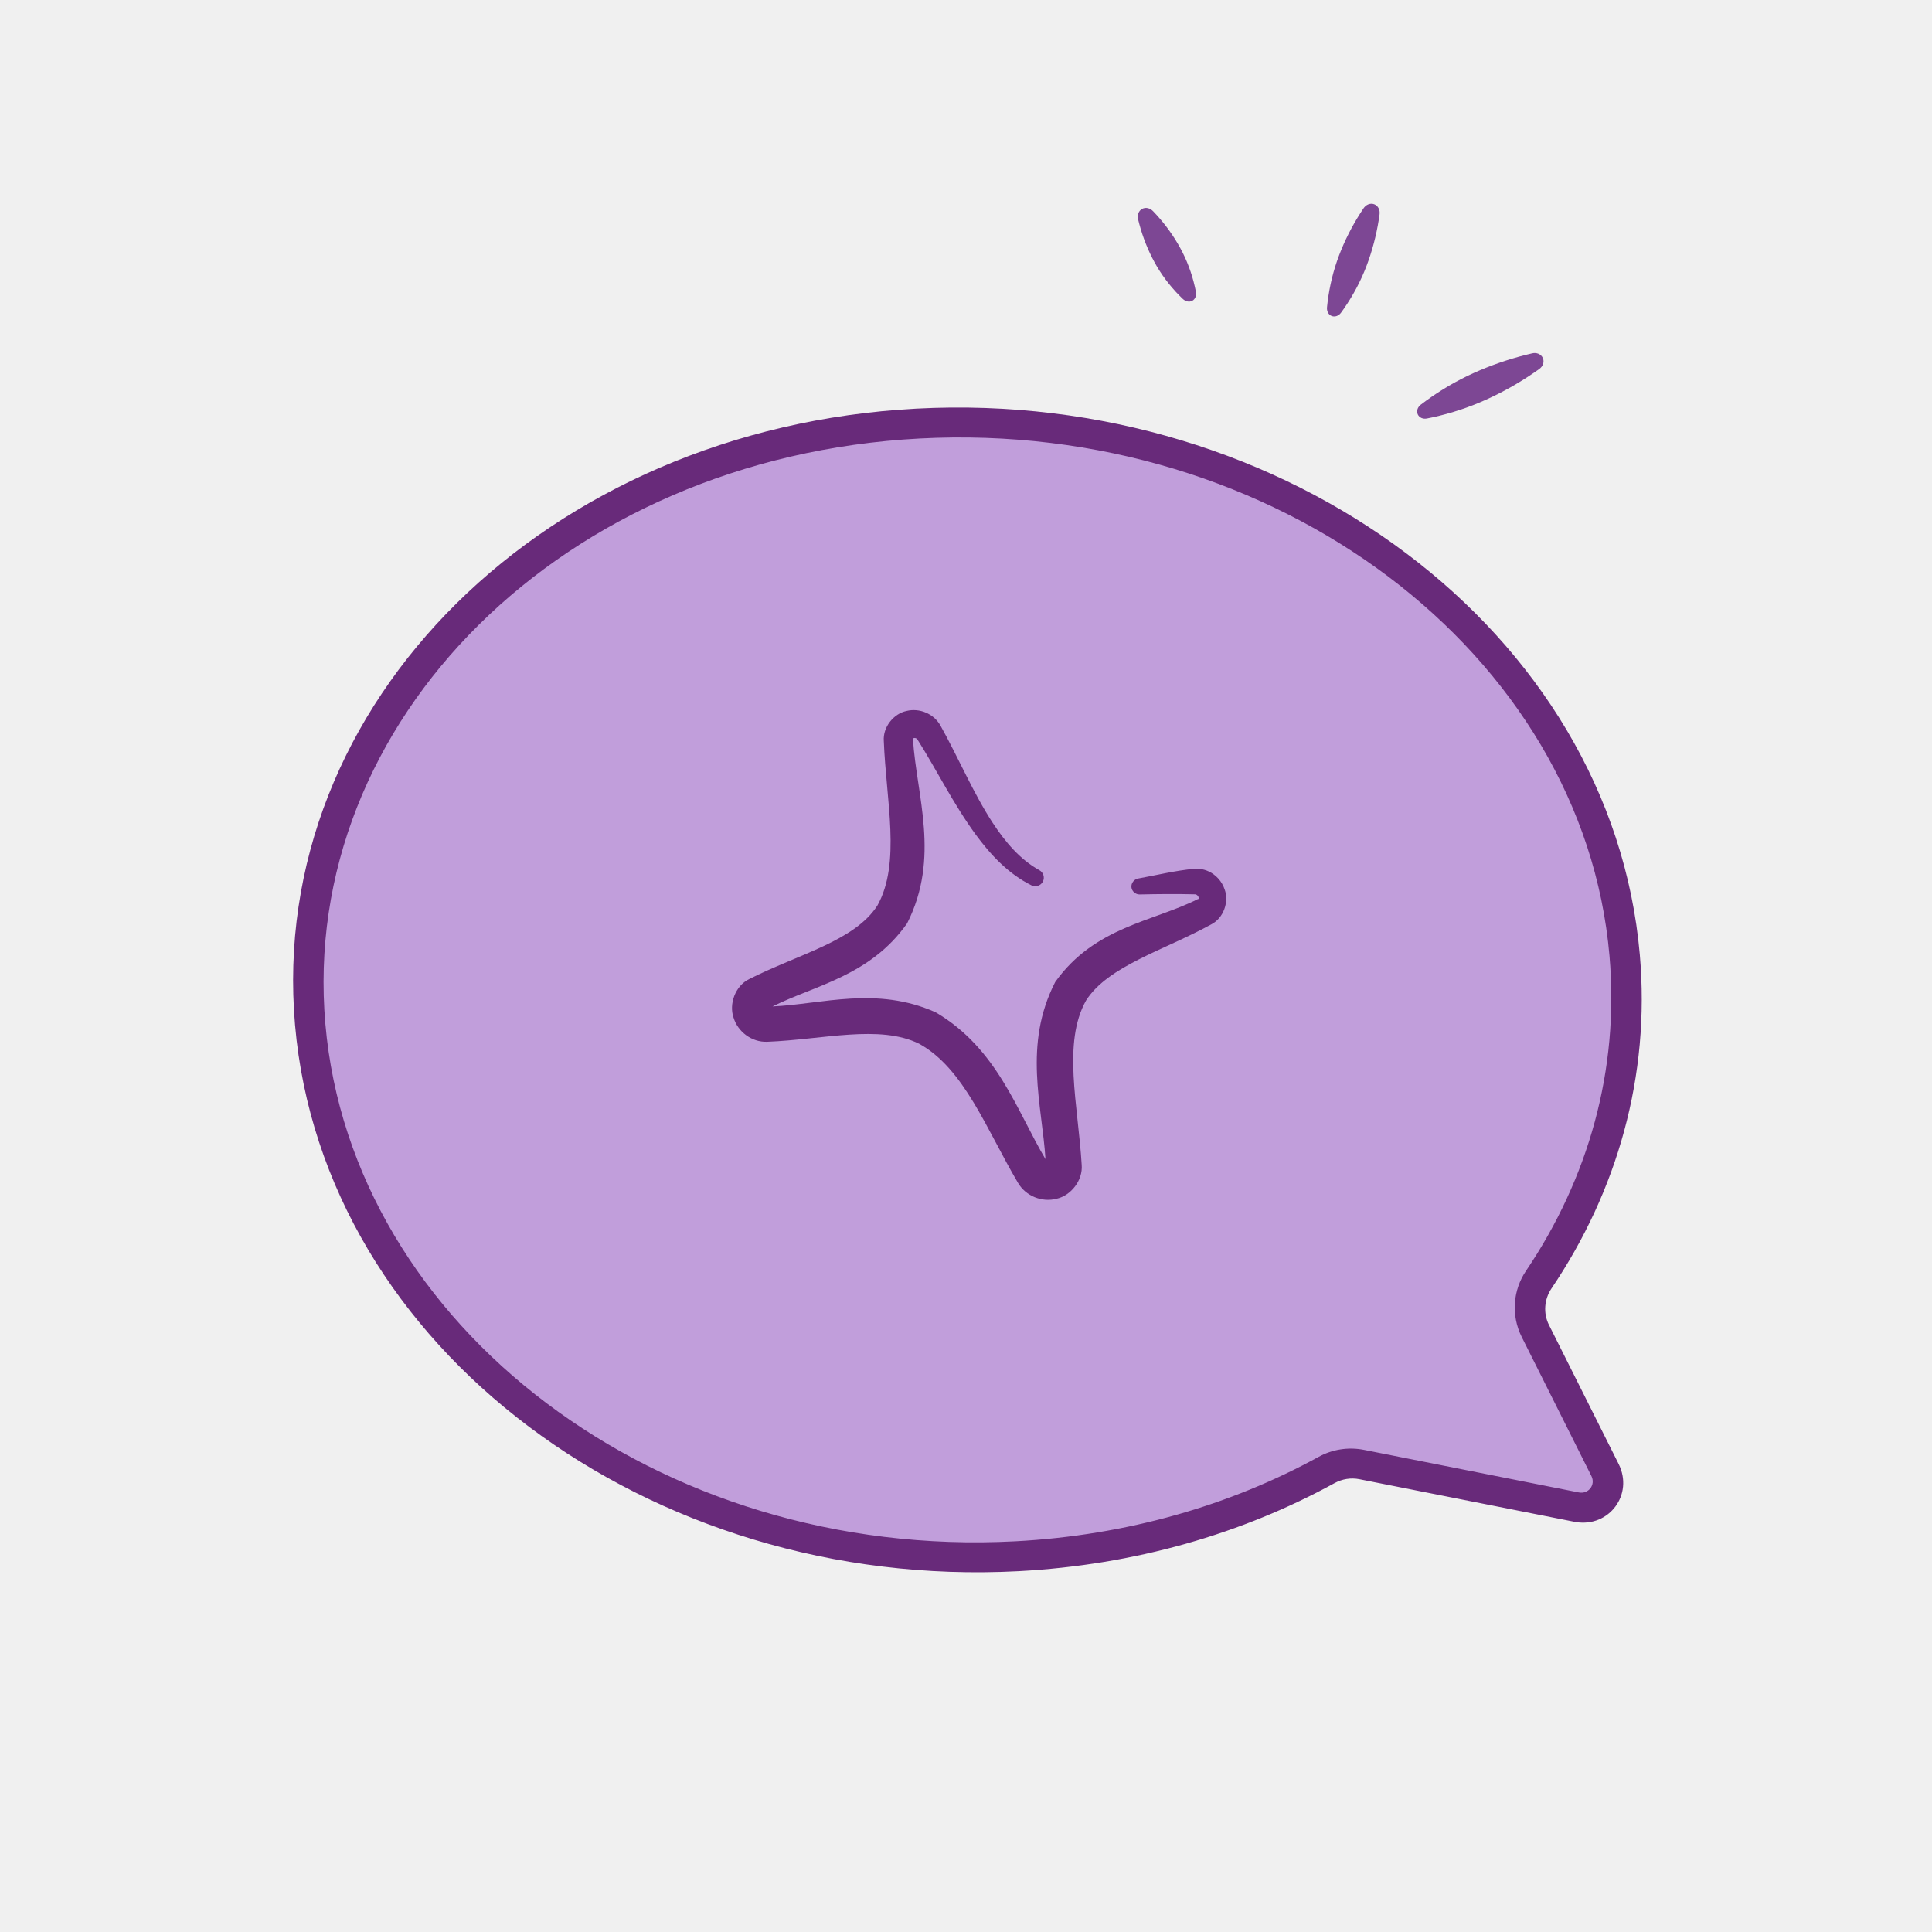
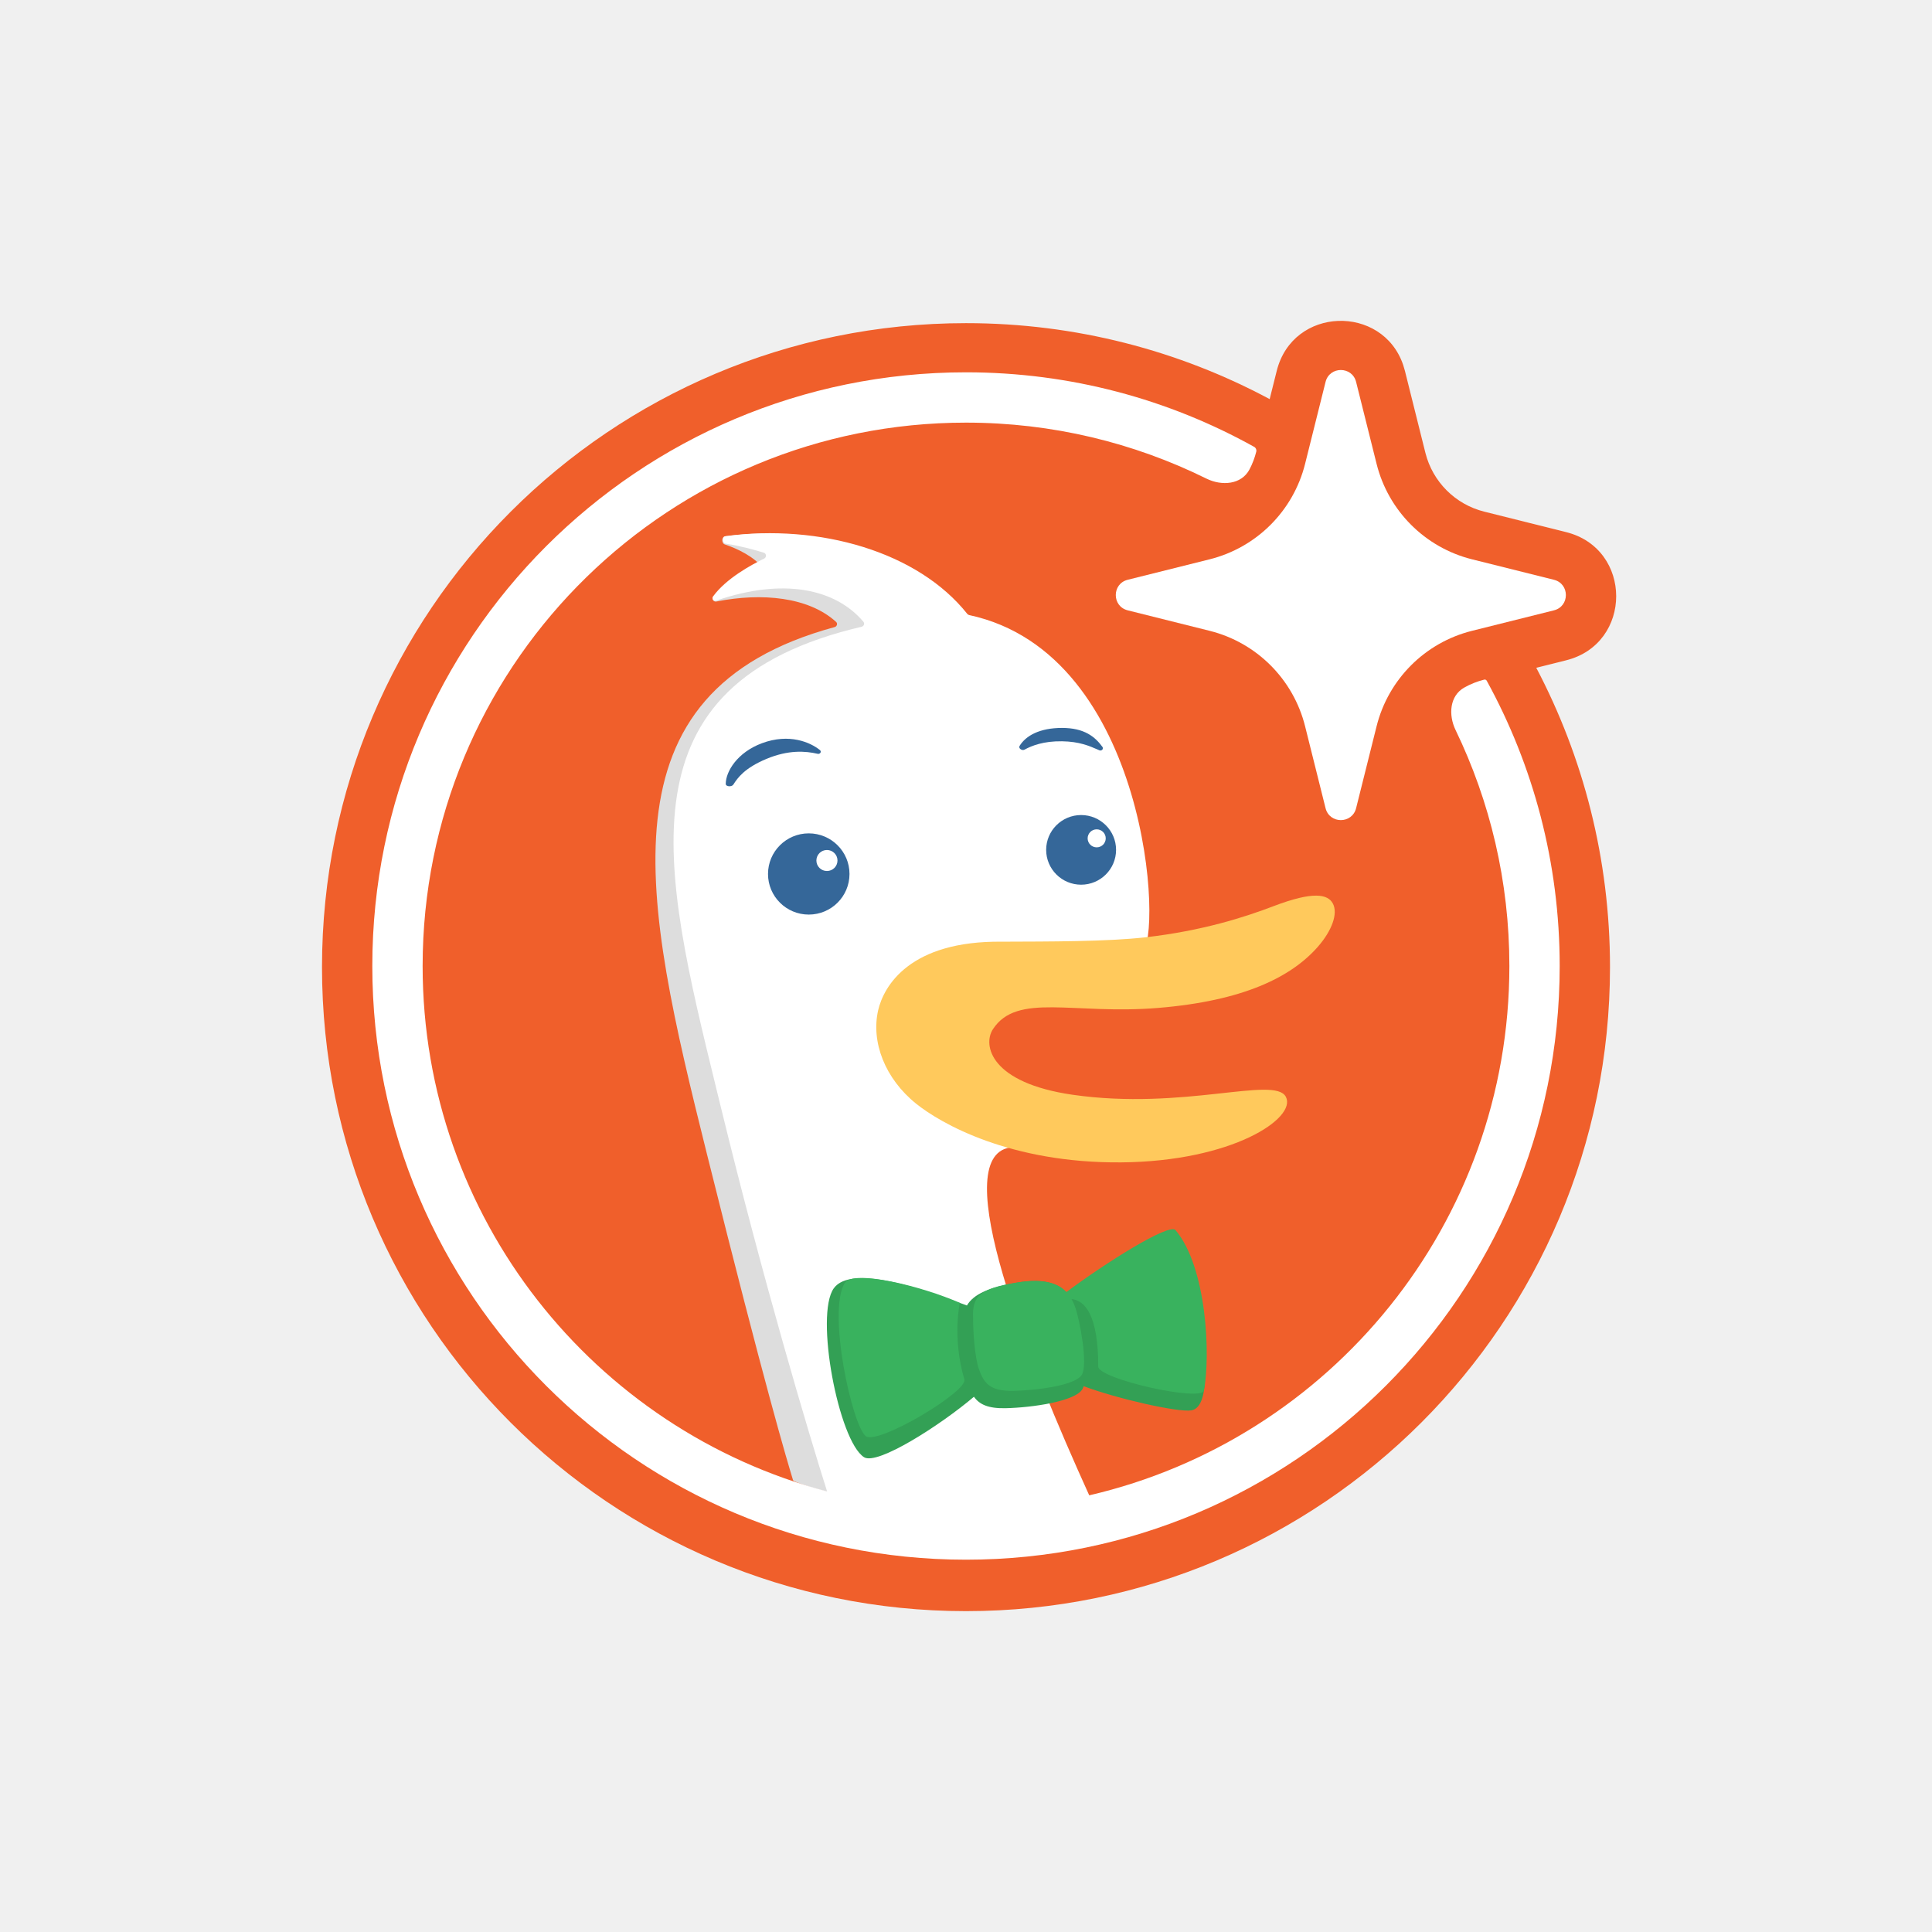
<svg xmlns="http://www.w3.org/2000/svg" width="96" height="96" viewBox="0 0 96 96" fill="none">
-   <path d="M15.415 50.911C14.06 35.369 27.581 21.999 45.617 21.047C63.653 20.095 79.373 31.922 80.728 47.464C81.24 53.331 79.631 58.888 76.461 63.584C75.957 64.33 75.873 65.299 76.292 66.137L79.752 73.042C80.247 74.031 79.427 75.102 78.339 74.887L67.662 72.772C67.058 72.653 66.442 72.756 65.919 73.042C61.454 75.492 56.215 77.028 50.526 77.328C32.491 78.28 16.771 66.453 15.415 50.911Z" fill="#C19EDB" />
-   <path d="M45.043 35.328C45.691 35.167 46.397 35.466 46.725 36.043C47.651 37.704 48.355 39.4 49.332 40.895C49.955 41.845 50.697 42.718 51.646 43.24C51.743 43.293 51.815 43.383 51.847 43.489C51.88 43.596 51.87 43.71 51.819 43.808C51.769 43.906 51.681 43.98 51.575 44.014C51.469 44.049 51.354 44.042 51.255 43.993C50.093 43.417 49.215 42.462 48.491 41.481C47.36 39.935 46.538 38.243 45.577 36.729C45.539 36.678 45.443 36.654 45.391 36.681C45.339 36.71 45.358 36.724 45.365 36.731C45.541 39.526 46.726 42.608 45.081 45.868C45.077 45.876 45.072 45.884 45.067 45.892C43.231 48.49 40.505 48.956 38.387 50.009C40.837 49.9 43.544 48.986 46.489 50.299C49.551 52.094 50.519 55.187 51.95 57.598C51.78 54.908 50.831 51.923 52.428 48.805C52.431 48.799 52.435 48.793 52.438 48.787C54.399 46.041 57.323 45.79 59.526 44.673C59.535 44.674 59.536 44.683 59.547 44.674C59.556 44.666 59.567 44.641 59.561 44.604C59.557 44.579 59.548 44.554 59.532 44.531C59.525 44.519 59.515 44.507 59.505 44.498C59.474 44.468 59.442 44.449 59.405 44.439C58.511 44.416 57.569 44.423 56.626 44.445C56.528 44.447 56.43 44.408 56.354 44.341C56.278 44.274 56.23 44.184 56.22 44.087C56.21 43.99 56.239 43.892 56.3 43.811C56.361 43.73 56.449 43.672 56.545 43.655C57.464 43.489 58.384 43.258 59.362 43.168C59.695 43.145 60.034 43.248 60.298 43.441C60.386 43.505 60.467 43.578 60.539 43.658C60.679 43.814 60.788 44 60.854 44.201C61.073 44.791 60.816 45.616 60.176 45.938C57.83 47.226 55.063 47.996 53.969 49.708C53.967 49.711 53.965 49.715 53.962 49.719C52.786 51.82 53.569 54.902 53.748 57.88C53.815 58.654 53.211 59.408 52.504 59.564C51.776 59.756 50.968 59.433 50.582 58.773C49.018 56.123 47.913 53.097 45.673 51.863C43.704 50.893 40.906 51.656 38.121 51.765C37.347 51.794 36.661 51.264 36.45 50.564C36.216 49.9 36.525 48.985 37.236 48.645C39.658 47.421 42.459 46.757 43.589 45.008C43.592 45.003 43.595 44.998 43.599 44.993C44.775 42.882 44.029 39.782 43.916 36.823C43.863 36.124 44.411 35.459 45.043 35.328Z" fill="#682A7A" />
-   <path fill-rule="evenodd" clip-rule="evenodd" d="M45.539 20.304C63.893 19.336 80.081 31.385 81.481 47.437C82.008 53.482 80.349 59.199 77.097 64.016C76.726 64.565 76.677 65.258 76.967 65.836L80.427 72.74C81.186 74.257 79.959 75.899 78.304 75.63L78.225 75.615L67.548 73.501C67.129 73.418 66.692 73.487 66.311 73.696C61.751 76.198 56.404 77.765 50.604 78.071C32.25 79.039 16.061 66.989 14.661 50.938C13.262 34.901 27.19 21.273 45.539 20.304ZM79.974 47.491C78.663 32.459 63.411 20.854 45.694 21.789C27.972 22.725 14.856 35.837 16.168 50.884C17.479 65.916 32.731 77.521 50.448 76.586C56.025 76.291 61.156 74.786 65.525 72.389C66.191 72.024 66.985 71.887 67.775 72.043L78.452 74.158C78.932 74.253 79.295 73.78 79.076 73.343L75.616 66.439C75.067 65.342 75.187 64.094 75.824 63.152C78.913 58.576 80.47 53.178 79.974 47.491Z" fill="#682A7A" />
-   <path d="M76.134 17.557C76.236 17.534 76.345 17.538 76.443 17.579C76.541 17.62 76.62 17.694 76.662 17.788C76.704 17.881 76.708 17.989 76.674 18.09C76.639 18.191 76.57 18.275 76.485 18.336C76.4 18.396 76.316 18.456 76.231 18.514C75.464 19.039 74.665 19.489 73.831 19.865C72.998 20.241 72.125 20.529 71.213 20.731C71.112 20.753 71.01 20.774 70.907 20.794C70.818 20.812 70.722 20.808 70.637 20.771C70.552 20.735 70.484 20.671 70.447 20.589C70.411 20.508 70.407 20.415 70.437 20.327C70.466 20.239 70.526 20.164 70.598 20.109C70.681 20.045 70.764 19.983 70.848 19.922C71.603 19.372 72.397 18.909 73.231 18.533C74.064 18.157 74.931 17.857 75.832 17.63C75.932 17.605 76.033 17.581 76.134 17.557Z" fill="#7D4794" />
-   <path d="M67.987 10.156C68.085 10.117 68.191 10.114 68.285 10.15C68.38 10.186 68.458 10.259 68.505 10.353C68.552 10.447 68.563 10.555 68.549 10.658C68.537 10.746 68.524 10.835 68.51 10.923C68.384 11.714 68.182 12.477 67.903 13.21C67.624 13.944 67.255 14.643 66.798 15.309C66.747 15.383 66.695 15.456 66.642 15.529C66.589 15.602 66.517 15.665 66.432 15.699C66.347 15.732 66.255 15.734 66.173 15.703C66.091 15.672 66.024 15.609 65.983 15.528C65.941 15.446 65.93 15.352 65.939 15.262C65.947 15.172 65.957 15.083 65.969 14.994C66.069 14.192 66.258 13.425 66.537 12.691C66.816 11.957 67.172 11.253 67.604 10.578C67.652 10.503 67.701 10.428 67.751 10.354C67.809 10.268 67.889 10.195 67.987 10.156Z" fill="#7D4794" />
-   <path d="M56.751 10.379C56.838 10.331 56.942 10.319 57.043 10.343C57.144 10.368 57.233 10.428 57.304 10.502C57.358 10.558 57.411 10.614 57.463 10.672C57.931 11.187 58.327 11.741 58.651 12.334C58.976 12.927 59.216 13.566 59.372 14.252C59.39 14.328 59.406 14.405 59.421 14.482C59.438 14.57 59.438 14.663 59.408 14.748C59.378 14.833 59.321 14.903 59.245 14.944C59.17 14.985 59.081 14.996 58.992 14.975C58.904 14.955 58.826 14.904 58.761 14.842C58.705 14.788 58.649 14.732 58.594 14.677C58.102 14.175 57.694 13.628 57.369 13.034C57.045 12.441 56.793 11.808 56.612 11.136C56.592 11.062 56.573 10.987 56.555 10.911C56.531 10.811 56.529 10.704 56.563 10.606C56.597 10.507 56.663 10.426 56.751 10.379Z" fill="#7D4794" />
+   <path d="M63.44 18.429C64.243 15.218 68.69 15.117 69.721 18.128L69.81 18.429L70.827 22.5C71.187 23.939 72.311 25.063 73.75 25.423L77.821 26.441C81.136 27.269 81.136 31.981 77.821 32.81L76.336 33.181C78.674 37.626 80 42.686 80 48.057C80 65.73 65.673 80.057 48 80.057C30.327 80.057 16 65.73 16 48.057C16 30.384 30.327 16.057 48 16.057C53.456 16.057 58.593 17.424 63.089 19.832L63.44 18.429Z" fill="#F05F2B" />
+   <path fill-rule="evenodd" clip-rule="evenodd" d="M52.5 71.875C52.5 71.625 52.561 71.568 51.766 69.984C49.654 65.755 47.532 59.792 48.497 55.947C48.673 55.248 46.508 30.075 44.977 29.264C43.276 28.357 41.182 26.919 39.268 26.599C38.296 26.444 37.023 26.517 36.027 26.651C35.85 26.675 35.843 26.993 36.012 27.051C36.665 27.272 37.459 27.657 37.927 28.238C38.015 28.348 37.897 28.521 37.755 28.526C37.315 28.543 36.514 28.728 35.459 29.624C35.337 29.728 35.438 29.92 35.596 29.889C37.864 29.44 40.18 29.662 41.545 30.902C41.634 30.983 41.588 31.127 41.472 31.159C29.625 34.378 31.97 44.684 35.124 57.331C38.038 69.014 39.107 72.566 39.4 73.529C39.411 73.565 39.435 73.591 39.469 73.606C43.496 75.271 52.5 75.287 52.5 72.5V71.875Z" fill="#DDDDDD" />
+   <path d="M48 18.5C53.197 18.5 58.078 19.845 62.319 22.204C62.404 22.251 62.446 22.349 62.423 22.443C62.346 22.752 62.233 23.046 62.089 23.321C61.692 24.082 60.713 24.161 59.943 23.78C56.343 22.001 52.288 21 48 21C33.322 21 21.379 32.713 21.009 47.303L21 48C21 60.526 29.53 71.059 41.098 74.109C40.171 71.186 37.938 63.7 35.824 55.033C35.749 54.727 35.675 54.422 35.6 54.119L35.598 54.111C32.886 43.033 30.671 33.985 42.812 31.143C42.923 31.117 42.977 30.984 42.904 30.897C41.511 29.244 38.901 28.703 35.602 29.841C35.466 29.888 35.349 29.751 35.433 29.635C36.08 28.743 37.344 28.058 37.968 27.757C38.097 27.695 38.09 27.506 37.953 27.463C37.545 27.335 36.849 27.14 36.067 27.014C35.883 26.984 35.866 26.666 36.051 26.642C40.729 26.012 45.614 27.417 48.065 30.505C48.089 30.534 48.122 30.554 48.158 30.562C57.134 32.489 57.777 46.678 56.743 47.325C56.54 47.453 55.886 47.38 55.024 47.283C51.532 46.892 44.615 46.119 50.324 56.757C50.38 56.862 50.305 57.001 50.188 57.019C47.024 57.511 51.105 67.649 54.123 74.302C66.085 71.529 75 60.806 75 48C75 43.797 74.039 39.82 72.326 36.273C71.962 35.52 72.032 34.57 72.763 34.162C73.069 33.99 73.4 33.858 73.75 33.77C73.799 33.758 73.85 33.78 73.874 33.824C76.184 38.031 77.5 42.861 77.5 48C77.5 64.292 64.292 77.5 48 77.5C31.708 77.5 18.5 64.292 18.5 48C18.5 31.708 31.708 18.5 48 18.5Z" fill="white" />
+   <path d="M65.866 18.978C66.064 18.188 67.186 18.188 67.384 18.978L68.402 23.049C68.985 25.384 70.809 27.208 73.144 27.792L77.215 28.809C78.005 29.007 78.005 30.129 77.215 30.327L73.144 31.345C70.809 31.928 68.985 33.752 68.402 36.087L67.384 40.158C67.186 40.948 66.064 40.948 65.866 40.158L64.849 36.087C64.265 33.752 62.441 31.928 60.106 31.345L56.035 30.327C55.245 30.129 55.245 29.007 56.035 28.809L60.106 27.792C62.441 27.208 64.265 25.384 64.849 23.049L65.866 18.978Z" fill="white" />
+   <path d="M58.141 61.349C57.458 61.032 54.831 62.916 53.087 64.363C52.722 63.847 52.035 63.472 50.485 63.742C49.128 63.978 48.379 64.305 48.045 64.869C45.903 64.057 42.301 62.804 41.431 64.014C40.479 65.337 41.668 71.594 42.932 72.407C43.592 72.831 46.747 70.803 48.395 69.404C48.661 69.779 49.089 69.993 49.969 69.973C51.3 69.942 53.458 69.632 53.793 69.012C53.813 68.975 53.831 68.93 53.846 68.879C55.539 69.512 58.52 70.182 59.187 70.082C60.922 69.822 58.945 61.721 58.141 61.349Z" fill="#33A055" />
+   <path d="M53.245 64.548C53.317 64.676 53.375 64.811 53.424 64.949C53.665 65.624 54.059 67.772 53.761 68.303C53.464 68.834 51.532 69.09 50.34 69.111C49.148 69.131 48.879 68.695 48.638 68.02C48.445 67.48 48.349 66.21 48.352 65.482C48.303 64.403 48.697 64.024 50.519 63.73C51.867 63.511 52.58 63.765 52.991 64.199C54.905 62.771 58.099 60.755 58.41 61.123C59.963 62.96 60.159 67.334 59.823 69.093C59.713 69.668 54.571 68.523 54.571 67.903C54.571 65.327 53.902 64.62 53.245 64.548Z" fill="#39B25E" />
+   <path d="M41.98 63.744C42.401 63.077 45.817 63.906 47.692 64.74C47.692 64.74 47.307 66.486 47.92 68.543C48.099 69.144 43.606 71.821 43.02 71.361C42.342 70.828 41.095 65.145 41.98 63.744Z" fill="#39B25E" />
+   <path fill-rule="evenodd" clip-rule="evenodd" d="M43.634 50.203C43.911 49.002 45.198 46.737 49.795 46.792C52.119 46.783 55.006 46.791 56.92 46.574C59.764 46.251 61.876 45.563 63.283 45.026C65.273 44.267 65.979 44.437 66.226 44.891C66.499 45.39 66.178 46.252 65.483 47.045C64.154 48.561 61.767 49.735 57.55 50.083C53.333 50.432 50.54 49.301 49.337 51.142C48.819 51.937 49.22 53.809 53.297 54.398C58.808 55.193 63.334 53.44 63.893 54.499C64.452 55.558 61.231 57.713 55.712 57.758C50.192 57.803 46.745 55.825 45.522 54.842C43.971 53.595 43.277 51.776 43.634 50.203Z" fill="#FFC95C" />
+   <g opacity="0.8">
+     <path d="M50.663 37.064C50.971 36.559 51.654 36.17 52.771 36.17C53.888 36.17 54.414 36.615 54.778 37.111C54.852 37.212 54.739 37.33 54.624 37.281C54.597 37.269 54.569 37.257 54.541 37.244C54.132 37.066 53.63 36.846 52.771 36.834C51.852 36.821 51.272 37.051 50.907 37.25C50.784 37.317 50.59 37.183 50.663 37.064Z" fill="#034180" />
+     <path d="M38.085 37.709C39.17 37.255 40.022 37.314 40.625 37.456C40.752 37.486 40.84 37.35 40.739 37.268C40.271 36.891 39.224 36.422 37.858 36.931C36.64 37.386 36.066 38.329 36.062 38.95C36.062 39.096 36.363 39.108 36.44 38.985C36.651 38.65 37 38.162 38.085 37.709Z" fill="#034180" />
+     <path fill-rule="evenodd" clip-rule="evenodd" d="M53.72 43.96C52.761 43.96 51.983 43.184 51.983 42.229C51.983 41.275 52.761 40.499 53.72 40.499C54.679 40.499 55.457 41.275 55.457 42.229C55.457 43.184 54.679 43.96 53.72 43.96ZM54.943 41.656C54.943 41.409 54.741 41.209 54.493 41.209C54.246 41.209 54.046 41.409 54.044 41.656C54.044 41.903 54.246 42.104 54.493 42.104C54.743 42.104 54.943 41.903 54.943 41.656Z" fill="#034180" />
+     <path fill-rule="evenodd" clip-rule="evenodd" d="M42.211 43.427C42.211 44.542 41.305 45.445 40.187 45.445C39.07 45.445 38.162 44.542 38.162 43.427C38.162 42.312 39.07 41.409 40.187 41.409C41.303 41.409 42.211 42.312 42.211 43.427ZM41.614 42.758C41.614 42.47 41.38 42.236 41.09 42.236C40.802 42.236 40.568 42.468 40.566 42.758C40.566 43.046 40.8 43.28 41.09 43.28C41.38 43.28 41.614 43.046 41.614 42.758Z" fill="#034180" />
+   </g>
</svg>
